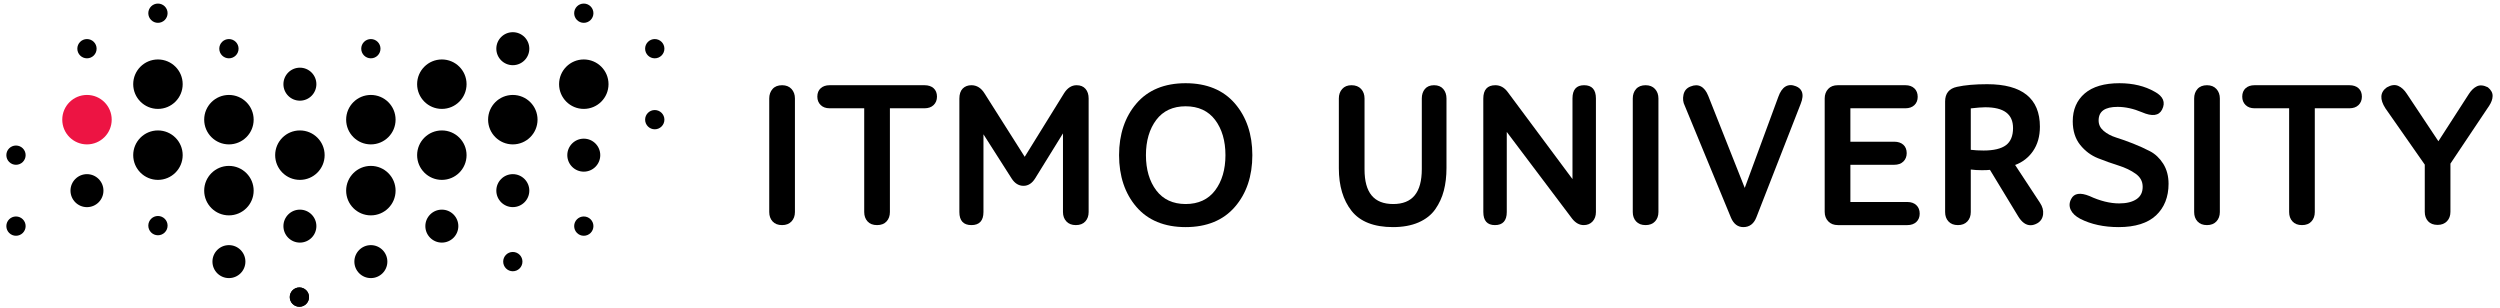
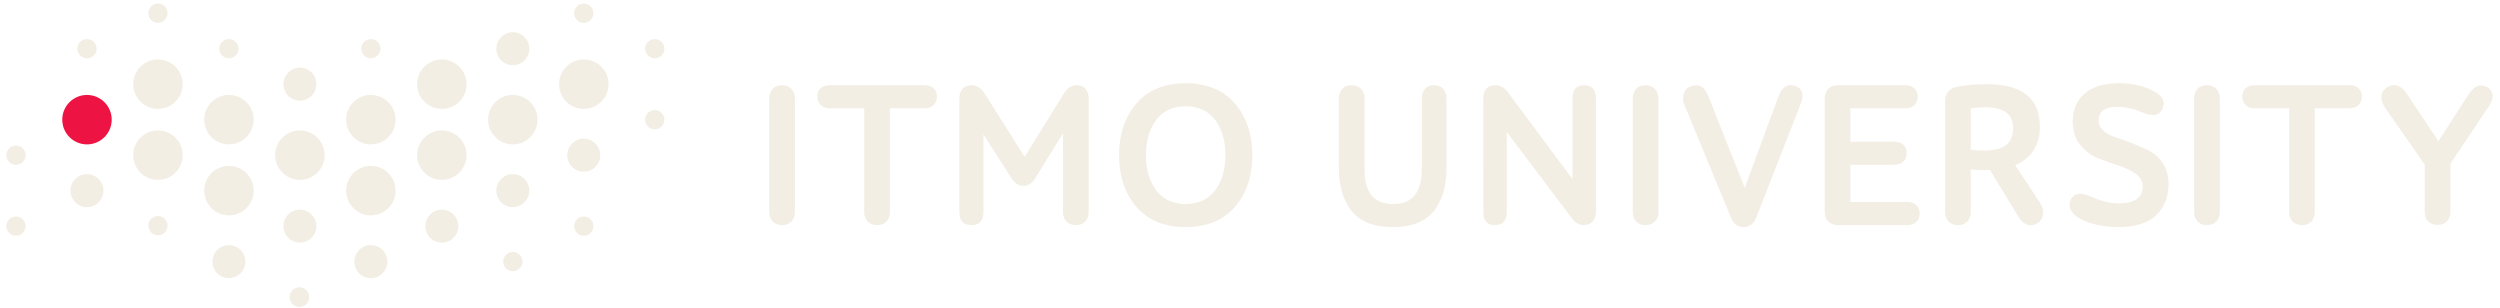
<svg xmlns="http://www.w3.org/2000/svg" version="1.1" width="317" height="39" viewBox="0 0 317 39">
-   <path transform="matrix(.1,0,0,-.1,0,39)" d="M131.172 148.281C131.172 136.719 121.84 127.34 110.27 127.34 98.75 127.34 89.379 136.719 89.379 148.281 89.379 159.801 98.75 169.18 110.27 169.18 121.84 169.18 131.172 159.801 131.172 148.281" fill="currentColor" fill-rule="evenodd" />
-   <path transform="matrix(.1,0,0,-.1,0,39)" d="M231.641 283.281C231.641 265.941 217.578 251.91 200.27 251.91 182.969 251.91 168.91 265.941 168.91 283.281 168.91 300.59 182.969 314.609 200.27 314.609 217.578 314.609 231.641 300.59 231.641 283.281" fill="currentColor" fill-rule="evenodd" />
-   <path transform="matrix(.1,0,0,-.1,0,39)" d="M321.641 238.281C321.641 220.941 307.578 206.91 290.27 206.91 272.969 206.91 258.91 220.941 258.91 238.281 258.91 255.59 272.969 269.609 290.27 269.609 307.578 269.609 321.641 255.59 321.641 238.281" fill="currentColor" fill-rule="evenodd" />
-   <path transform="matrix(.1,0,0,-.1,0,39)" d="M411.641 193.281C411.641 175.941 397.578 161.91 380.27 161.91 362.93 161.91 348.91 175.941 348.91 193.281 348.91 210.59 362.93 224.609 380.27 224.609 397.578 224.609 411.641 210.59 411.641 193.281" fill="currentColor" fill-rule="evenodd" />
-   <path transform="matrix(.1,0,0,-.1,0,39)" d="M321.641 148.281C321.641 130.941 307.578 116.91 290.27 116.91 272.969 116.91 258.91 130.941 258.91 148.281 258.91 165.59 272.969 179.648 290.27 179.648 307.578 179.648 321.641 165.59 321.641 148.281" fill="currentColor" fill-rule="evenodd" />
-   <path transform="matrix(.1,0,0,-.1,0,39)" d="M501.602 148.281C501.602 130.941 487.582 116.91 470.23 116.91 452.93 116.91 438.91 130.941 438.91 148.281 438.91 165.59 452.93 179.648 470.23 179.648 487.582 179.648 501.602 165.59 501.602 148.281" fill="currentColor" fill-rule="evenodd" />
-   <path transform="matrix(.1,0,0,-.1,0,39)" d="M491.172 58.281C491.172 46.719 481.801 37.379 470.23 37.379 458.711 37.379 449.34 46.719 449.34 58.281 449.34 69.801 458.711 79.18 470.23 79.18 481.801 79.18 491.172 69.801 491.172 58.281" fill="currentColor" fill-rule="evenodd" />
-   <path transform="matrix(.1,0,0,-.1,0,39)" d="M581.172 103.281C581.172 91.719 571.801 82.379 560.27 82.379 548.711 82.379 539.34 91.719 539.34 103.281 539.34 114.801 548.711 124.18 560.27 124.18 571.801 124.18 581.172 114.801 581.172 103.281" fill="currentColor" fill-rule="evenodd" />
-   <path transform="matrix(.1,0,0,-.1,0,39)" d="M591.602 193.281C591.602 175.941 577.582 161.91 560.27 161.91 542.969 161.91 528.91 175.941 528.91 193.281 528.91 210.59 542.969 224.609 560.27 224.609 577.582 224.609 591.602 210.59 591.602 193.281" fill="currentColor" fill-rule="evenodd" />
-   <path transform="matrix(.1,0,0,-.1,0,39)" d="M501.602 238.281C501.602 220.941 487.582 206.91 470.23 206.91 452.93 206.91 438.91 220.941 438.91 238.281 438.91 255.59 452.93 269.609 470.23 269.609 487.582 269.609 501.602 255.59 501.602 238.281" fill="currentColor" fill-rule="evenodd" />
-   <path transform="matrix(.1,0,0,-.1,0,39)" d="M401.172 103.281C401.172 91.719 391.801 82.379 380.27 82.379 368.711 82.379 359.379 91.719 359.379 103.281 359.379 114.801 368.711 124.18 380.27 124.18 391.801 124.18 401.172 114.801 401.172 103.281" fill="currentColor" fill-rule="evenodd" />
-   <path transform="matrix(.1,0,0,-.1,0,39)" d="M591.602 283.281C591.602 265.941 577.582 251.91 560.27 251.91 542.969 251.91 528.91 265.941 528.91 283.281 528.91 300.59 542.969 314.609 560.27 314.609 577.582 314.609 591.602 300.59 591.602 283.281" fill="currentColor" fill-rule="evenodd" />
-   <path transform="matrix(.1,0,0,-.1,0,39)" d="M671.172 328.281C671.172 316.719 661.801 307.34 650.23 307.34 638.711 307.34 629.34 316.719 629.34 328.281 629.34 339.801 638.711 349.18 650.23 349.18 661.801 349.18 671.172 339.801 671.172 328.281" fill="currentColor" fill-rule="evenodd" />
-   <path transform="matrix(.1,0,0,-.1,0,39)" d="M671.172 148.281C671.172 136.719 661.801 127.379 650.23 127.379 638.711 127.379 629.34 136.719 629.34 148.281 629.34 159.801 638.711 169.18 650.23 169.18 661.801 169.18 671.172 159.801 671.172 148.281" fill="currentColor" fill-rule="evenodd" />
-   <path transform="matrix(.1,0,0,-.1,0,39)" d="M401.172 283.281C401.172 271.719 391.801 262.34 380.27 262.34 368.711 262.34 359.379 271.719 359.379 283.238 359.379 294.801 368.711 304.18 380.27 304.18 391.801 304.18 401.172 294.801 401.172 283.281" fill="currentColor" fill-rule="evenodd" />
-   <path transform="matrix(.1,0,0,-.1,0,39)" d="M311.172 58.281C311.172 46.719 301.84 37.379 290.27 37.379 278.711 37.379 269.379 46.719 269.379 58.281 269.379 69.801 278.711 79.18 290.27 79.18 301.84 79.18 311.172 69.801 311.172 58.281" fill="currentColor" fill-rule="evenodd" />
-   <path transform="matrix(.1,0,0,-.1,0,39)" d="M231.641 193.281C231.641 175.941 217.578 161.91 200.27 161.91 182.969 161.91 168.91 175.941 168.91 193.281 168.91 210.59 182.969 224.609 200.27 224.609 217.578 224.609 231.641 210.59 231.641 193.281" fill="currentColor" fill-rule="evenodd" />
+   <path transform="matrix(.1,0,0,-.1,0,39)" d="M131.172 148.281C131.172 136.719 121.84 127.34 110.27 127.34 98.75 127.34 89.379 136.719 89.379 148.281 89.379 159.801 98.75 169.18 110.27 169.18 121.84 169.18 131.172 159.801 131.172 148.281" fill="#f3eee4" fill-rule="evenodd" />
+   <path transform="matrix(.1,0,0,-.1,0,39)" d="M231.641 283.281C231.641 265.941 217.578 251.91 200.27 251.91 182.969 251.91 168.91 265.941 168.91 283.281 168.91 300.59 182.969 314.609 200.27 314.609 217.578 314.609 231.641 300.59 231.641 283.281" fill="#f3eee4" fill-rule="evenodd" />
+   <path transform="matrix(.1,0,0,-.1,0,39)" d="M321.641 238.281C321.641 220.941 307.578 206.91 290.27 206.91 272.969 206.91 258.91 220.941 258.91 238.281 258.91 255.59 272.969 269.609 290.27 269.609 307.578 269.609 321.641 255.59 321.641 238.281" fill="#f3eee4" fill-rule="evenodd" />
+   <path transform="matrix(.1,0,0,-.1,0,39)" d="M411.641 193.281C411.641 175.941 397.578 161.91 380.27 161.91 362.93 161.91 348.91 175.941 348.91 193.281 348.91 210.59 362.93 224.609 380.27 224.609 397.578 224.609 411.641 210.59 411.641 193.281" fill="#f3eee4" fill-rule="evenodd" />
+   <path transform="matrix(.1,0,0,-.1,0,39)" d="M321.641 148.281C321.641 130.941 307.578 116.91 290.27 116.91 272.969 116.91 258.91 130.941 258.91 148.281 258.91 165.59 272.969 179.648 290.27 179.648 307.578 179.648 321.641 165.59 321.641 148.281" fill="#f3eee4" fill-rule="evenodd" />
+   <path transform="matrix(.1,0,0,-.1,0,39)" d="M501.602 148.281C501.602 130.941 487.582 116.91 470.23 116.91 452.93 116.91 438.91 130.941 438.91 148.281 438.91 165.59 452.93 179.648 470.23 179.648 487.582 179.648 501.602 165.59 501.602 148.281" fill="#f3eee4" fill-rule="evenodd" />
+   <path transform="matrix(.1,0,0,-.1,0,39)" d="M491.172 58.281C491.172 46.719 481.801 37.379 470.23 37.379 458.711 37.379 449.34 46.719 449.34 58.281 449.34 69.801 458.711 79.18 470.23 79.18 481.801 79.18 491.172 69.801 491.172 58.281" fill="#f3eee4" fill-rule="evenodd" />
+   <path transform="matrix(.1,0,0,-.1,0,39)" d="M581.172 103.281C581.172 91.719 571.801 82.379 560.27 82.379 548.711 82.379 539.34 91.719 539.34 103.281 539.34 114.801 548.711 124.18 560.27 124.18 571.801 124.18 581.172 114.801 581.172 103.281" fill="#f3eee4" fill-rule="evenodd" />
+   <path transform="matrix(.1,0,0,-.1,0,39)" d="M591.602 193.281C591.602 175.941 577.582 161.91 560.27 161.91 542.969 161.91 528.91 175.941 528.91 193.281 528.91 210.59 542.969 224.609 560.27 224.609 577.582 224.609 591.602 210.59 591.602 193.281" fill="#f3eee4" fill-rule="evenodd" />
+   <path transform="matrix(.1,0,0,-.1,0,39)" d="M501.602 238.281C501.602 220.941 487.582 206.91 470.23 206.91 452.93 206.91 438.91 220.941 438.91 238.281 438.91 255.59 452.93 269.609 470.23 269.609 487.582 269.609 501.602 255.59 501.602 238.281" fill="#f3eee4" fill-rule="evenodd" />
+   <path transform="matrix(.1,0,0,-.1,0,39)" d="M401.172 103.281C401.172 91.719 391.801 82.379 380.27 82.379 368.711 82.379 359.379 91.719 359.379 103.281 359.379 114.801 368.711 124.18 380.27 124.18 391.801 124.18 401.172 114.801 401.172 103.281" fill="#f3eee4" fill-rule="evenodd" />
+   <path transform="matrix(.1,0,0,-.1,0,39)" d="M591.602 283.281C591.602 265.941 577.582 251.91 560.27 251.91 542.969 251.91 528.91 265.941 528.91 283.281 528.91 300.59 542.969 314.609 560.27 314.609 577.582 314.609 591.602 300.59 591.602 283.281" fill="#f3eee4" fill-rule="evenodd" />
+   <path transform="matrix(.1,0,0,-.1,0,39)" d="M671.172 328.281C671.172 316.719 661.801 307.34 650.23 307.34 638.711 307.34 629.34 316.719 629.34 328.281 629.34 339.801 638.711 349.18 650.23 349.18 661.801 349.18 671.172 339.801 671.172 328.281" fill="#f3eee4" fill-rule="evenodd" />
+   <path transform="matrix(.1,0,0,-.1,0,39)" d="M671.172 148.281C671.172 136.719 661.801 127.379 650.23 127.379 638.711 127.379 629.34 136.719 629.34 148.281 629.34 159.801 638.711 169.18 650.23 169.18 661.801 169.18 671.172 159.801 671.172 148.281" fill="#f3eee4" fill-rule="evenodd" />
+   <path transform="matrix(.1,0,0,-.1,0,39)" d="M401.172 283.281C401.172 271.719 391.801 262.34 380.27 262.34 368.711 262.34 359.379 271.719 359.379 283.238 359.379 294.801 368.711 304.18 380.27 304.18 391.801 304.18 401.172 294.801 401.172 283.281" fill="#f3eee4" fill-rule="evenodd" />
+   <path transform="matrix(.1,0,0,-.1,0,39)" d="M311.172 58.281C311.172 46.719 301.84 37.379 290.27 37.379 278.711 37.379 269.379 46.719 269.379 58.281 269.379 69.801 278.711 79.18 290.27 79.18 301.84 79.18 311.172 69.801 311.172 58.281" fill="#f3eee4" fill-rule="evenodd" />
+   <path transform="matrix(.1,0,0,-.1,0,39)" d="M231.641 193.281C231.641 175.941 217.578 161.91 200.27 161.91 182.969 161.91 168.91 175.941 168.91 193.281 168.91 210.59 182.969 224.609 200.27 224.609 217.578 224.609 231.641 210.59 231.641 193.281" fill="#f3eee4" fill-rule="evenodd" />
  <path transform="matrix(.1,0,0,-.1,0,39)" d="M141.641 238.281C141.641 220.941 127.578 206.91 110.27 206.91 92.969 206.91 78.949 220.941 78.949 238.281 78.949 255.59 92.969 269.609 110.27 269.609 127.578 269.609 141.641 255.59 141.641 238.281" fill="#ed1443" fill-rule="evenodd" />
-   <path transform="matrix(.1,0,0,-.1,0,39)" d="M32.5 103.281C32.5 96.519 27.031 91.051 20.27 91.051 13.52 91.051 8.051 96.519 8.051 103.281 8.051 110.039 13.52 115.512 20.27 115.512 27.031 115.512 32.5 110.039 32.5 103.281" fill="currentColor" fill-rule="evenodd" />
-   <path transform="matrix(.1,0,0,-.1,0,39)" d="M32.5 193.281C32.5 186.52 27.031 181.051 20.27 181.051 13.52 181.051 8.051 186.52 8.051 193.281 8.051 200 13.52 205.469 20.27 205.469 27.031 205.469 32.5 200 32.5 193.281" fill="currentColor" fill-rule="evenodd" />
-   <path transform="matrix(.1,0,0,-.1,0,39)" d="M212.5 103.91C212.5 97.148 207.031 91.68 200.27 91.68 193.52 91.68 188.051 97.148 188.051 103.91 188.051 110.66 193.52 116.129 200.27 116.129 207.031 116.129 212.5 110.66 212.5 103.91" fill="currentColor" fill-rule="evenodd" />
-   <path transform="matrix(.1,0,0,-.1,0,39)" d="M212.5 373.281C212.5 366.52 207.031 361.051 200.27 361.051 193.52 361.051 188.051 366.52 188.051 373.281 188.051 380 193.52 385.469 200.27 385.469 207.031 385.469 212.5 380 212.5 373.281" fill="currentColor" fill-rule="evenodd" />
-   <path transform="matrix(.1,0,0,-.1,0,39)" d="M391.84 13.281C391.84 6.52 386.371 1.051 379.648 1.051 372.891 1.051 367.422 6.52 367.422 13.281 367.422 20.039 372.891 25.512 379.648 25.512 386.371 25.512 391.84 20.039 391.84 13.281" fill="currentColor" fill-rule="evenodd" />
-   <path transform="matrix(.1,0,0,-.1,0,39)" d="M122.5 328.281C122.5 321.52 117.031 316.051 110.27 316.051 103.52 316.051 98.051 321.52 98.051 328.281 98.051 335 103.52 340.469 110.27 340.469 117.031 340.469 122.5 335 122.5 328.281" fill="currentColor" fill-rule="evenodd" />
-   <path transform="matrix(.1,0,0,-.1,0,39)" d="M302.5 328.281C302.5 321.52 297.031 316.051 290.27 316.051 283.52 316.051 278.051 321.52 278.051 328.281 278.051 335 283.52 340.469 290.27 340.469 297.031 340.469 302.5 335 302.5 328.281" fill="currentColor" fill-rule="evenodd" />
-   <path transform="matrix(.1,0,0,-.1,0,39)" d="M391.84 13.281C391.84 6.52 386.371 1.051 379.648 1.051 372.891 1.051 367.422 6.52 367.422 13.281 367.422 20.039 372.891 25.512 379.648 25.512 386.371 25.512 391.84 20.039 391.84 13.281" fill="currentColor" fill-rule="evenodd" />
-   <path transform="matrix(.1,0,0,-.1,0,39)" d="M842.461 238.281C842.461 231.52 836.988 226.051 830.23 226.051 823.52 226.051 818.012 231.52 818.012 238.281 818.012 245.039 823.52 250.469 830.23 250.469 836.988 250.469 842.461 245 842.461 238.281" fill="currentColor" fill-rule="evenodd" />
-   <path transform="matrix(.1,0,0,-.1,0,39)" d="M662.461 58.281C662.461 51.52 656.988 46.051 650.23 46.051 643.52 46.051 638.051 51.52 638.051 58.281 638.051 65.039 643.52 70.512 650.23 70.512 656.988 70.512 662.461 65.039 662.461 58.281" fill="currentColor" fill-rule="evenodd" />
-   <path transform="matrix(.1,0,0,-.1,0,39)" d="M771.602 283.281C771.602 265.941 757.578 251.91 740.23 251.91 722.93 251.91 708.91 265.941 708.91 283.238 708.91 300.59 722.93 314.609 740.23 314.609 757.578 314.609 771.602 300.59 771.602 283.281" fill="currentColor" fill-rule="evenodd" />
-   <path transform="matrix(.1,0,0,-.1,0,39)" d="M681.602 238.281C681.602 220.941 667.582 206.91 650.23 206.91 632.93 206.91 618.91 220.941 618.91 238.281 618.91 255.59 632.93 269.609 650.23 269.609 667.582 269.609 681.602 255.59 681.602 238.281" fill="currentColor" fill-rule="evenodd" />
-   <path transform="matrix(.1,0,0,-.1,0,39)" d="M752.461 103.281C752.461 96.519 746.988 91.051 740.23 91.051 733.52 91.051 728.051 96.519 728.051 103.281 728.051 110.039 733.52 115.512 740.23 115.512 746.988 115.512 752.461 110.039 752.461 103.281" fill="currentColor" fill-rule="evenodd" />
-   <path transform="matrix(.1,0,0,-.1,0,39)" d="M761.129 193.281C761.129 181.719 751.801 172.34 740.23 172.34 728.711 172.34 719.34 181.719 719.34 193.281 719.34 204.801 728.711 214.18 740.23 214.18 751.801 214.18 761.129 204.801 761.129 193.281" fill="currentColor" fill-rule="evenodd" />
-   <path transform="matrix(.1,0,0,-.1,0,39)" d="M482.461 328.281C482.461 321.52 476.988 316.051 470.27 316.051 463.52 316.051 458.051 321.52 458.051 328.281 458.051 335 463.52 340.469 470.27 340.469 476.988 340.469 482.461 335 482.461 328.281" fill="currentColor" fill-rule="evenodd" />
-   <path transform="matrix(.1,0,0,-.1,0,39)" d="M752.461 373.238C752.461 366.52 746.988 361.051 740.23 361.051 733.52 361.051 728.051 366.52 728.051 373.238 728.051 380 733.52 385.469 740.23 385.469 746.988 385.469 752.461 380 752.461 373.238" fill="currentColor" fill-rule="evenodd" />
-   <path transform="matrix(.1,0,0,-.1,0,39)" d="M842.461 328.281C842.461 321.52 836.988 316.051 830.23 316.051 823.52 316.051 818.012 321.52 818.012 328.281 818.012 335 823.52 340.469 830.23 340.469 836.988 340.469 842.461 335 842.461 328.281" fill="currentColor" fill-rule="evenodd" />
-   <path transform="matrix(.1,0,0,-.1,0,39)" d="M991.719 281.949C986.48 281.949 982.422 280.352 979.609 277.148 976.84 274.02 975.391 269.961 975.391 265.16V121.129C975.391 116.289 976.84 112.301 979.609 109.262 982.422 106.129 986.48 104.57 991.719 104.57 996.719 104.57 1000.7 106.129 1003.63 109.219 1006.52 112.301 1007.97 116.289 1007.97 121.129V265.16C1007.97 270 1006.52 274.02 1003.63 277.191 1000.74 280.352 996.719 281.949 991.719 281.949" fill="currentColor" fill-rule="evenodd" />
-   <path transform="matrix(.1,0,0,-.1,0,39)" d="M1172.3 281.949H1051.91C1047.27 281.949 1043.48 280.66 1040.66 278.121 1037.81 275.551 1036.37 271.988 1036.37 267.461 1036.37 263.121 1037.81 259.531 1040.63 256.801 1043.44 254.059 1047.23 252.699 1051.91 252.699H1095.82V121.129C1095.82 116.289 1097.27 112.301 1100.04 109.262 1102.85 106.129 1106.91 104.57 1112.11 104.57 1117.3 104.57 1121.37 106.129 1124.18 109.262 1126.99 112.301 1128.4 116.289 1128.4 121.129V252.699H1172.3C1177.15 252.699 1181.02 254.059 1183.83 256.801 1186.64 259.531 1188.09 263.121 1188.09 267.461 1188.09 271.988 1186.64 275.551 1183.83 278.121 1181.02 280.66 1177.15 281.949 1172.3 281.949" fill="currentColor" fill-rule="evenodd" />
-   <path transform="matrix(.1,0,0,-.1,0,39)" d="M1365.16 281.949C1358.87 281.949 1353.52 278.551 1349.26 271.801L1299.34 191.172 1248.4 271.559C1244.14 278.441 1238.55 281.949 1231.76 281.949 1227.27 281.949 1223.55 280.512 1220.74 277.73 1217.93 274.879 1216.48 270.59 1216.48 264.922V121.129C1216.48 110.16 1221.64 104.57 1231.76 104.57 1241.88 104.57 1247.03 110.16 1247.03 121.129V219.691L1282.7 163.75C1286.64 157.539 1291.72 154.371 1297.81 154.371 1303.79 154.371 1308.79 157.621 1312.7 164.02L1347.85 220.859V121.129C1347.85 116.289 1349.3 112.301 1352.19 109.219 1355.08 106.129 1359.1 104.57 1364.14 104.57 1369.34 104.57 1373.4 106.129 1376.21 109.262 1378.98 112.301 1380.39 116.289 1380.39 121.129V265.16C1380.39 270.16 1379.1 274.219 1376.48 277.27 1373.83 280.391 1370 281.949 1365.16 281.949" fill="currentColor" fill-rule="evenodd" />
-   <path transform="matrix(.1,0,0,-.1,0,39)" d="M1540.74 148.551C1532.11 137.109 1519.53 131.289 1503.36 131.289 1487.34 131.328 1474.84 137.109 1466.17 148.551 1457.46 160.078 1453.05 175.121 1453.05 193.281 1453.05 211.41 1457.46 226.449 1466.17 238.012 1474.84 249.449 1487.34 255.23 1503.36 255.23 1519.53 255.23 1532.11 249.41 1540.74 238.012 1549.45 226.48 1553.87 211.41 1553.87 193.281 1553.87 175.121 1549.45 160.078 1540.74 148.551ZM1503.36 284.488C1476.56 284.488 1455.55 275.82 1440.94 258.711 1426.37 241.68 1418.98 219.648 1418.98 193.281 1418.98 166.719 1426.37 144.648 1440.94 127.699 1455.59 110.66 1476.56 102.031 1503.36 102.031 1530.12 102.031 1551.17 110.66 1565.86 127.699 1580.55 144.648 1587.97 166.719 1587.97 193.281 1587.97 219.648 1580.55 241.68 1565.86 258.75 1551.17 275.82 1530.12 284.488 1503.36 284.488" fill="currentColor" fill-rule="evenodd" />
-   <path transform="matrix(.1,0,0,-.1,0,39)" d="M1818.36 281.949C1813.32 281.949 1809.41 280.309 1806.76 277.148 1804.14 273.98 1802.85 269.961 1802.85 265.16V175.738C1802.85 145.859 1790.98 131.289 1766.52 131.289 1742.11 131.328 1730.23 145.66 1730.23 175.23V265.16C1730.23 270 1728.79 274.02 1725.9 277.191 1722.97 280.352 1718.87 281.949 1713.67 281.949 1708.67 281.949 1704.69 280.352 1701.88 277.148 1699.06 274.02 1697.66 269.961 1697.66 265.16V176.52C1697.66 154.34 1703.09 136.211 1713.75 122.66 1724.49 108.98 1742.19 102.031 1766.29 102.031 1778.71 102.031 1789.65 104.02 1798.71 107.969 1807.81 111.949 1814.96 117.539 1819.96 124.73 1824.92 131.801 1828.55 139.73 1830.78 148.281 1833.01 156.801 1834.14 166.449 1834.14 176.988V265.16C1834.14 269.961 1832.77 273.98 1830.08 277.148 1827.34 280.352 1823.4 281.949 1818.36 281.949" fill="currentColor" fill-rule="evenodd" />
-   <path transform="matrix(.1,0,0,-.1,0,39)" d="M2008.63 281.949C1998.87 281.949 1993.91 276.328 1993.91 265.16V162.891L1911.91 273.121C1907.66 278.98 1902.34 281.949 1896.09 281.949 1885.98 281.949 1880.82 276.211 1880.82 264.922L1880.86 121.129C1880.86 110.16 1885.78 104.57 1895.59 104.57 1905.55 104.57 1910.59 110.16 1910.59 121.129V222.699L1993.59 112.578C1997.85 107.27 2002.73 104.57 2008.13 104.57 2012.81 104.57 2016.6 106.129 2019.45 109.262 2022.23 112.301 2023.63 116.289 2023.63 121.129V265.16C2023.63 276.328 2018.59 281.949 2008.63 281.949" fill="currentColor" fill-rule="evenodd" />
-   <path transform="matrix(.1,0,0,-.1,0,39)" d="M2086.64 281.949C2081.45 281.949 2077.38 280.352 2074.53 277.148 2071.76 274.02 2070.35 269.961 2070.35 265.16V121.129C2070.35 116.289 2071.76 112.301 2074.57 109.262 2077.38 106.129 2081.45 104.57 2086.64 104.57 2091.64 104.57 2095.66 106.129 2098.55 109.219 2101.45 112.301 2102.89 116.289 2102.89 121.129V265.16C2102.89 270 2101.45 274.02 2098.55 277.191 2095.66 280.352 2091.64 281.949 2086.64 281.949" fill="currentColor" fill-rule="evenodd" />
-   <path transform="matrix(.1,0,0,-.1,0,39)" d="M2277.3 280.621C2267.11 284.73 2259.41 280.078 2254.84 267.031L2212.34 151.719 2166.09 268.359C2161.33 280.352 2153.55 284.41 2143.67 280.352 2138.79 278.551 2135.74 275 2134.65 269.84 2133.59 264.801 2134.14 260.16 2136.21 256.129L2194.92 113.871C2198.28 106.02 2203.55 102.031 2210.59 102.031 2218.32 102.031 2223.87 106.211 2227.07 114.41L2283.2 258.16C2285.86 264.648 2286.33 269.961 2284.65 273.91 2283.4 276.91 2280.94 279.141 2277.3 280.621" fill="currentColor" fill-rule="evenodd" />
-   <path transform="matrix(.1,0,0,-.1,0,39)" d="M2418.67 133.871H2346.29V181.051H2401.91C2406.72 181.051 2410.63 182.422 2413.44 185.16 2416.25 187.891 2417.7 191.48 2417.7 195.82 2417.7 200.352 2416.21 203.949 2413.4 206.48 2410.59 209.02 2406.72 210.309 2401.91 210.309H2346.29V252.699H2416.13C2420.78 252.699 2424.57 254.02 2427.38 256.641 2430.2 259.301 2431.64 262.852 2431.64 267.191 2431.64 271.719 2430.2 275.352 2427.38 278.012 2424.57 280.621 2420.78 281.949 2416.13 281.949H2330.27C2325.08 281.949 2320.98 280.352 2318.09 277.191 2315.2 274.02 2313.71 270 2313.71 265.16V121.371C2313.71 116.559 2315.23 112.5 2318.2 109.371 2321.17 106.172 2325.31 104.57 2330.51 104.57H2418.67C2423.32 104.57 2427.11 105.941 2429.92 108.551 2432.73 111.211 2434.18 114.73 2434.18 119.102 2434.18 123.59 2432.73 127.23 2429.92 129.879 2427.11 132.5 2423.32 133.871 2418.67 133.871" fill="currentColor" fill-rule="evenodd" />
-   <path transform="matrix(.1,0,0,-.1,0,39)" d="M2498.95 252.578C2506.91 253.48 2513.05 253.98 2517.23 253.98 2540.98 253.98 2552.54 245.309 2552.54 227.578 2552.54 217.621 2549.49 210.352 2543.55 205.898 2537.5 201.41 2527.97 199.141 2515.2 199.141 2509.38 199.141 2503.91 199.449 2498.95 200.039ZM2555.16 180.82C2564.57 184.301 2572.19 190.199 2577.77 198.281 2583.63 206.719 2586.6 217.148 2586.6 229.34 2586.6 265.121 2564.14 283.238 2519.77 283.238 2504.34 283.238 2491.45 282.109 2481.45 279.879 2471.48 277.77 2466.41 271.52 2466.41 261.371V121.129C2466.41 116.289 2467.81 112.301 2470.63 109.262 2473.44 106.129 2477.5 104.57 2482.7 104.57 2487.7 104.57 2491.72 106.129 2494.61 109.219 2497.5 112.301 2498.95 116.289 2498.95 121.129V175.039C2503.24 174.488 2507.93 174.18 2512.89 174.18 2517.54 174.18 2521.02 174.34 2523.28 174.609L2559.02 115.738C2563.55 108.238 2568.87 104.41 2574.73 104.41 2577.54 104.41 2580.51 105.27 2583.55 107.031 2587.73 109.57 2590.12 113.359 2590.66 118.359 2591.21 123.238 2589.84 128.121 2586.68 132.852L2555.16 180.82" fill="currentColor" fill-rule="evenodd" />
-   <path transform="matrix(.1,0,0,-.1,0,39)" d="M2726.17 198.238C2719.65 201.641 2712.42 204.922 2704.73 207.969 2697.07 210.98 2689.88 213.551 2683.32 215.59 2676.95 217.578 2671.56 220.469 2667.3 224.141 2663.09 227.809 2661.05 232.07 2661.05 237.23 2661.05 248.828 2668.95 254.488 2685.16 254.488 2694.96 254.488 2705.35 252.191 2715.98 247.699 2728.95 242.031 2737.5 243.199 2741.48 250.98 2746.17 260.16 2743.05 267.809 2732.19 273.672 2719.73 280.859 2704.65 284.488 2687.46 284.488 2668.32 284.488 2653.52 280.16 2643.48 271.559 2633.36 262.891 2628.24 251.02 2628.24 236.211 2628.24 224.18 2631.41 214.102 2637.62 206.328 2643.79 198.59 2651.41 192.891 2660.27 189.371 2669.02 185.898 2677.81 182.77 2686.37 180.078 2694.84 177.422 2702.19 173.871 2708.16 169.57 2714.02 165.309 2716.91 159.961 2716.91 153.121 2716.91 146.129 2714.34 141.02 2709.1 137.461 2703.79 133.91 2696.45 132.07 2687.19 132.07 2675.55 132.07 2662.85 135.199 2649.49 141.41 2637.73 146.211 2629.92 144.922 2626.33 137.852 2623.79 133.199 2623.55 128.52 2625.66 123.98 2627.7 119.57 2631.76 115.738 2637.7 112.578 2651.33 105.59 2667.73 102.031 2686.45 102.031 2707.42 102.031 2723.4 107.07 2733.91 116.949 2744.38 126.84 2749.73 140.27 2749.73 156.949 2749.73 166.762 2747.42 175.309 2742.97 182.379 2738.48 189.449 2732.81 194.801 2726.17 198.238" fill="currentColor" fill-rule="evenodd" />
-   <path transform="matrix(.1,0,0,-.1,0,39)" d="M2798.48 281.949C2793.28 281.949 2789.22 280.352 2786.37 277.148 2783.59 274.02 2782.19 269.961 2782.19 265.16V121.129C2782.19 116.289 2783.59 112.301 2786.41 109.262 2789.22 106.129 2793.28 104.57 2798.48 104.57 2803.48 104.57 2807.5 106.129 2810.39 109.219 2813.28 112.301 2814.77 116.289 2814.77 121.129V265.16C2814.77 270 2813.28 274.02 2810.39 277.191 2807.5 280.352 2803.48 281.949 2798.48 281.949" fill="currentColor" fill-rule="evenodd" />
-   <path transform="matrix(.1,0,0,-.1,0,39)" d="M2979.1 281.949H2858.67C2854.02 281.949 2850.23 280.66 2847.42 278.121 2844.61 275.551 2843.16 271.988 2843.16 267.461 2843.16 263.121 2844.61 259.531 2847.42 256.801 2850.23 254.059 2854.02 252.699 2858.67 252.699H2902.62V121.129C2902.62 116.289 2904.02 112.301 2906.84 109.262 2909.65 106.129 2913.71 104.57 2918.91 104.57 2924.06 104.57 2928.13 106.129 2930.94 109.262 2933.75 112.301 2935.16 116.289 2935.16 121.129V252.699H2979.1C2983.95 252.699 2987.81 254.059 2990.63 256.801 2993.44 259.531 2994.88 263.121 2994.88 267.461 2994.88 271.988 2993.44 275.551 2990.59 278.121 2987.77 280.66 2983.91 281.949 2979.1 281.949" fill="currentColor" fill-rule="evenodd" />
-   <path transform="matrix(.1,0,0,-.1,0,39)" d="M3154.61 279.301C3149.26 281.988 3144.57 282.422 3140.74 280.59 3137.03 278.828 3133.63 275.621 3130.66 271.051L3091.88 210.898 3051.88 271.051C3048.71 275.941 3045.08 279.34 3040.98 281.09 3036.84 282.93 3031.99 282.34 3026.52 279.219 3017.89 273.121 3017.27 264.18 3024.73 252.621L3074.61 181.25V121.371C3074.61 116.559 3076.02 112.578 3078.79 109.488 3081.6 106.41 3085.66 104.84 3090.9 104.84 3095.9 104.84 3099.88 106.41 3102.81 109.488 3105.7 112.539 3107.15 116.559 3107.15 121.371V182.539L3156.29 255.941C3159.06 260.16 3160.55 264.262 3160.63 268.199 3160.74 272.23 3158.75 275.941 3154.61 279.301" fill="currentColor" fill-rule="evenodd" />
+   <path transform="matrix(.1,0,0,-.1,0,39)" d="M32.5 103.281C32.5 96.519 27.031 91.051 20.27 91.051 13.52 91.051 8.051 96.519 8.051 103.281 8.051 110.039 13.52 115.512 20.27 115.512 27.031 115.512 32.5 110.039 32.5 103.281" fill="#f3eee4" fill-rule="evenodd" />
+   <path transform="matrix(.1,0,0,-.1,0,39)" d="M32.5 193.281C32.5 186.52 27.031 181.051 20.27 181.051 13.52 181.051 8.051 186.52 8.051 193.281 8.051 200 13.52 205.469 20.27 205.469 27.031 205.469 32.5 200 32.5 193.281" fill="#f3eee4" fill-rule="evenodd" />
+   <path transform="matrix(.1,0,0,-.1,0,39)" d="M212.5 103.91C212.5 97.148 207.031 91.68 200.27 91.68 193.52 91.68 188.051 97.148 188.051 103.91 188.051 110.66 193.52 116.129 200.27 116.129 207.031 116.129 212.5 110.66 212.5 103.91" fill="#f3eee4" fill-rule="evenodd" />
+   <path transform="matrix(.1,0,0,-.1,0,39)" d="M212.5 373.281C212.5 366.52 207.031 361.051 200.27 361.051 193.52 361.051 188.051 366.52 188.051 373.281 188.051 380 193.52 385.469 200.27 385.469 207.031 385.469 212.5 380 212.5 373.281" fill="#f3eee4" fill-rule="evenodd" />
+   <path transform="matrix(.1,0,0,-.1,0,39)" d="M391.84 13.281C391.84 6.52 386.371 1.051 379.648 1.051 372.891 1.051 367.422 6.52 367.422 13.281 367.422 20.039 372.891 25.512 379.648 25.512 386.371 25.512 391.84 20.039 391.84 13.281" fill="#f3eee4" fill-rule="evenodd" />
+   <path transform="matrix(.1,0,0,-.1,0,39)" d="M122.5 328.281C122.5 321.52 117.031 316.051 110.27 316.051 103.52 316.051 98.051 321.52 98.051 328.281 98.051 335 103.52 340.469 110.27 340.469 117.031 340.469 122.5 335 122.5 328.281" fill="#f3eee4" fill-rule="evenodd" />
+   <path transform="matrix(.1,0,0,-.1,0,39)" d="M302.5 328.281C302.5 321.52 297.031 316.051 290.27 316.051 283.52 316.051 278.051 321.52 278.051 328.281 278.051 335 283.52 340.469 290.27 340.469 297.031 340.469 302.5 335 302.5 328.281" fill="#f3eee4" fill-rule="evenodd" />
+   <path transform="matrix(.1,0,0,-.1,0,39)" d="M391.84 13.281C391.84 6.52 386.371 1.051 379.648 1.051 372.891 1.051 367.422 6.52 367.422 13.281 367.422 20.039 372.891 25.512 379.648 25.512 386.371 25.512 391.84 20.039 391.84 13.281" fill="#f3eee4" fill-rule="evenodd" />
+   <path transform="matrix(.1,0,0,-.1,0,39)" d="M842.461 238.281C842.461 231.52 836.988 226.051 830.23 226.051 823.52 226.051 818.012 231.52 818.012 238.281 818.012 245.039 823.52 250.469 830.23 250.469 836.988 250.469 842.461 245 842.461 238.281" fill="#f3eee4" fill-rule="evenodd" />
+   <path transform="matrix(.1,0,0,-.1,0,39)" d="M662.461 58.281C662.461 51.52 656.988 46.051 650.23 46.051 643.52 46.051 638.051 51.52 638.051 58.281 638.051 65.039 643.52 70.512 650.23 70.512 656.988 70.512 662.461 65.039 662.461 58.281" fill="#f3eee4" fill-rule="evenodd" />
+   <path transform="matrix(.1,0,0,-.1,0,39)" d="M771.602 283.281C771.602 265.941 757.578 251.91 740.23 251.91 722.93 251.91 708.91 265.941 708.91 283.238 708.91 300.59 722.93 314.609 740.23 314.609 757.578 314.609 771.602 300.59 771.602 283.281" fill="#f3eee4" fill-rule="evenodd" />
+   <path transform="matrix(.1,0,0,-.1,0,39)" d="M681.602 238.281C681.602 220.941 667.582 206.91 650.23 206.91 632.93 206.91 618.91 220.941 618.91 238.281 618.91 255.59 632.93 269.609 650.23 269.609 667.582 269.609 681.602 255.59 681.602 238.281" fill="#f3eee4" fill-rule="evenodd" />
+   <path transform="matrix(.1,0,0,-.1,0,39)" d="M752.461 103.281C752.461 96.519 746.988 91.051 740.23 91.051 733.52 91.051 728.051 96.519 728.051 103.281 728.051 110.039 733.52 115.512 740.23 115.512 746.988 115.512 752.461 110.039 752.461 103.281" fill="#f3eee4" fill-rule="evenodd" />
+   <path transform="matrix(.1,0,0,-.1,0,39)" d="M761.129 193.281C761.129 181.719 751.801 172.34 740.23 172.34 728.711 172.34 719.34 181.719 719.34 193.281 719.34 204.801 728.711 214.18 740.23 214.18 751.801 214.18 761.129 204.801 761.129 193.281" fill="#f3eee4" fill-rule="evenodd" />
+   <path transform="matrix(.1,0,0,-.1,0,39)" d="M482.461 328.281C482.461 321.52 476.988 316.051 470.27 316.051 463.52 316.051 458.051 321.52 458.051 328.281 458.051 335 463.52 340.469 470.27 340.469 476.988 340.469 482.461 335 482.461 328.281" fill="#f3eee4" fill-rule="evenodd" />
+   <path transform="matrix(.1,0,0,-.1,0,39)" d="M752.461 373.238C752.461 366.52 746.988 361.051 740.23 361.051 733.52 361.051 728.051 366.52 728.051 373.238 728.051 380 733.52 385.469 740.23 385.469 746.988 385.469 752.461 380 752.461 373.238" fill="#f3eee4" fill-rule="evenodd" />
+   <path transform="matrix(.1,0,0,-.1,0,39)" d="M842.461 328.281C842.461 321.52 836.988 316.051 830.23 316.051 823.52 316.051 818.012 321.52 818.012 328.281 818.012 335 823.52 340.469 830.23 340.469 836.988 340.469 842.461 335 842.461 328.281" fill="#f3eee4" fill-rule="evenodd" />
+   <path transform="matrix(.1,0,0,-.1,0,39)" d="M991.719 281.949C986.48 281.949 982.422 280.352 979.609 277.148 976.84 274.02 975.391 269.961 975.391 265.16V121.129C975.391 116.289 976.84 112.301 979.609 109.262 982.422 106.129 986.48 104.57 991.719 104.57 996.719 104.57 1000.7 106.129 1003.63 109.219 1006.52 112.301 1007.97 116.289 1007.97 121.129V265.16C1007.97 270 1006.52 274.02 1003.63 277.191 1000.74 280.352 996.719 281.949 991.719 281.949" fill="#f3eee4" fill-rule="evenodd" />
+   <path transform="matrix(.1,0,0,-.1,0,39)" d="M1172.3 281.949H1051.91C1047.27 281.949 1043.48 280.66 1040.66 278.121 1037.81 275.551 1036.37 271.988 1036.37 267.461 1036.37 263.121 1037.81 259.531 1040.63 256.801 1043.44 254.059 1047.23 252.699 1051.91 252.699H1095.82V121.129C1095.82 116.289 1097.27 112.301 1100.04 109.262 1102.85 106.129 1106.91 104.57 1112.11 104.57 1117.3 104.57 1121.37 106.129 1124.18 109.262 1126.99 112.301 1128.4 116.289 1128.4 121.129V252.699H1172.3C1177.15 252.699 1181.02 254.059 1183.83 256.801 1186.64 259.531 1188.09 263.121 1188.09 267.461 1188.09 271.988 1186.64 275.551 1183.83 278.121 1181.02 280.66 1177.15 281.949 1172.3 281.949" fill="#f3eee4" fill-rule="evenodd" />
+   <path transform="matrix(.1,0,0,-.1,0,39)" d="M1365.16 281.949C1358.87 281.949 1353.52 278.551 1349.26 271.801L1299.34 191.172 1248.4 271.559C1244.14 278.441 1238.55 281.949 1231.76 281.949 1227.27 281.949 1223.55 280.512 1220.74 277.73 1217.93 274.879 1216.48 270.59 1216.48 264.922V121.129C1216.48 110.16 1221.64 104.57 1231.76 104.57 1241.88 104.57 1247.03 110.16 1247.03 121.129V219.691L1282.7 163.75C1286.64 157.539 1291.72 154.371 1297.81 154.371 1303.79 154.371 1308.79 157.621 1312.7 164.02L1347.85 220.859V121.129C1347.85 116.289 1349.3 112.301 1352.19 109.219 1355.08 106.129 1359.1 104.57 1364.14 104.57 1369.34 104.57 1373.4 106.129 1376.21 109.262 1378.98 112.301 1380.39 116.289 1380.39 121.129V265.16C1380.39 270.16 1379.1 274.219 1376.48 277.27 1373.83 280.391 1370 281.949 1365.16 281.949" fill="#f3eee4" fill-rule="evenodd" />
+   <path transform="matrix(.1,0,0,-.1,0,39)" d="M1540.74 148.551C1532.11 137.109 1519.53 131.289 1503.36 131.289 1487.34 131.328 1474.84 137.109 1466.17 148.551 1457.46 160.078 1453.05 175.121 1453.05 193.281 1453.05 211.41 1457.46 226.449 1466.17 238.012 1474.84 249.449 1487.34 255.23 1503.36 255.23 1519.53 255.23 1532.11 249.41 1540.74 238.012 1549.45 226.48 1553.87 211.41 1553.87 193.281 1553.87 175.121 1549.45 160.078 1540.74 148.551ZM1503.36 284.488C1476.56 284.488 1455.55 275.82 1440.94 258.711 1426.37 241.68 1418.98 219.648 1418.98 193.281 1418.98 166.719 1426.37 144.648 1440.94 127.699 1455.59 110.66 1476.56 102.031 1503.36 102.031 1530.12 102.031 1551.17 110.66 1565.86 127.699 1580.55 144.648 1587.97 166.719 1587.97 193.281 1587.97 219.648 1580.55 241.68 1565.86 258.75 1551.17 275.82 1530.12 284.488 1503.36 284.488" fill="#f3eee4" fill-rule="evenodd" />
+   <path transform="matrix(.1,0,0,-.1,0,39)" d="M1818.36 281.949C1813.32 281.949 1809.41 280.309 1806.76 277.148 1804.14 273.98 1802.85 269.961 1802.85 265.16V175.738C1802.85 145.859 1790.98 131.289 1766.52 131.289 1742.11 131.328 1730.23 145.66 1730.23 175.23V265.16C1730.23 270 1728.79 274.02 1725.9 277.191 1722.97 280.352 1718.87 281.949 1713.67 281.949 1708.67 281.949 1704.69 280.352 1701.88 277.148 1699.06 274.02 1697.66 269.961 1697.66 265.16V176.52C1697.66 154.34 1703.09 136.211 1713.75 122.66 1724.49 108.98 1742.19 102.031 1766.29 102.031 1778.71 102.031 1789.65 104.02 1798.71 107.969 1807.81 111.949 1814.96 117.539 1819.96 124.73 1824.92 131.801 1828.55 139.73 1830.78 148.281 1833.01 156.801 1834.14 166.449 1834.14 176.988V265.16C1834.14 269.961 1832.77 273.98 1830.08 277.148 1827.34 280.352 1823.4 281.949 1818.36 281.949" fill="#f3eee4" fill-rule="evenodd" />
+   <path transform="matrix(.1,0,0,-.1,0,39)" d="M2008.63 281.949C1998.87 281.949 1993.91 276.328 1993.91 265.16V162.891L1911.91 273.121C1907.66 278.98 1902.34 281.949 1896.09 281.949 1885.98 281.949 1880.82 276.211 1880.82 264.922L1880.86 121.129C1880.86 110.16 1885.78 104.57 1895.59 104.57 1905.55 104.57 1910.59 110.16 1910.59 121.129V222.699L1993.59 112.578C1997.85 107.27 2002.73 104.57 2008.13 104.57 2012.81 104.57 2016.6 106.129 2019.45 109.262 2022.23 112.301 2023.63 116.289 2023.63 121.129V265.16C2023.63 276.328 2018.59 281.949 2008.63 281.949" fill="#f3eee4" fill-rule="evenodd" />
+   <path transform="matrix(.1,0,0,-.1,0,39)" d="M2086.64 281.949C2081.45 281.949 2077.38 280.352 2074.53 277.148 2071.76 274.02 2070.35 269.961 2070.35 265.16V121.129C2070.35 116.289 2071.76 112.301 2074.57 109.262 2077.38 106.129 2081.45 104.57 2086.64 104.57 2091.64 104.57 2095.66 106.129 2098.55 109.219 2101.45 112.301 2102.89 116.289 2102.89 121.129V265.16C2102.89 270 2101.45 274.02 2098.55 277.191 2095.66 280.352 2091.64 281.949 2086.64 281.949" fill="#f3eee4" fill-rule="evenodd" />
+   <path transform="matrix(.1,0,0,-.1,0,39)" d="M2277.3 280.621C2267.11 284.73 2259.41 280.078 2254.84 267.031L2212.34 151.719 2166.09 268.359C2161.33 280.352 2153.55 284.41 2143.67 280.352 2138.79 278.551 2135.74 275 2134.65 269.84 2133.59 264.801 2134.14 260.16 2136.21 256.129L2194.92 113.871C2198.28 106.02 2203.55 102.031 2210.59 102.031 2218.32 102.031 2223.87 106.211 2227.07 114.41L2283.2 258.16C2285.86 264.648 2286.33 269.961 2284.65 273.91 2283.4 276.91 2280.94 279.141 2277.3 280.621" fill="#f3eee4" fill-rule="evenodd" />
+   <path transform="matrix(.1,0,0,-.1,0,39)" d="M2418.67 133.871H2346.29V181.051H2401.91C2406.72 181.051 2410.63 182.422 2413.44 185.16 2416.25 187.891 2417.7 191.48 2417.7 195.82 2417.7 200.352 2416.21 203.949 2413.4 206.48 2410.59 209.02 2406.72 210.309 2401.91 210.309H2346.29V252.699H2416.13C2420.78 252.699 2424.57 254.02 2427.38 256.641 2430.2 259.301 2431.64 262.852 2431.64 267.191 2431.64 271.719 2430.2 275.352 2427.38 278.012 2424.57 280.621 2420.78 281.949 2416.13 281.949H2330.27C2325.08 281.949 2320.98 280.352 2318.09 277.191 2315.2 274.02 2313.71 270 2313.71 265.16V121.371C2313.71 116.559 2315.23 112.5 2318.2 109.371 2321.17 106.172 2325.31 104.57 2330.51 104.57H2418.67C2423.32 104.57 2427.11 105.941 2429.92 108.551 2432.73 111.211 2434.18 114.73 2434.18 119.102 2434.18 123.59 2432.73 127.23 2429.92 129.879 2427.11 132.5 2423.32 133.871 2418.67 133.871" fill="#f3eee4" fill-rule="evenodd" />
+   <path transform="matrix(.1,0,0,-.1,0,39)" d="M2498.95 252.578C2506.91 253.48 2513.05 253.98 2517.23 253.98 2540.98 253.98 2552.54 245.309 2552.54 227.578 2552.54 217.621 2549.49 210.352 2543.55 205.898 2537.5 201.41 2527.97 199.141 2515.2 199.141 2509.38 199.141 2503.91 199.449 2498.95 200.039ZM2555.16 180.82C2564.57 184.301 2572.19 190.199 2577.77 198.281 2583.63 206.719 2586.6 217.148 2586.6 229.34 2586.6 265.121 2564.14 283.238 2519.77 283.238 2504.34 283.238 2491.45 282.109 2481.45 279.879 2471.48 277.77 2466.41 271.52 2466.41 261.371V121.129C2466.41 116.289 2467.81 112.301 2470.63 109.262 2473.44 106.129 2477.5 104.57 2482.7 104.57 2487.7 104.57 2491.72 106.129 2494.61 109.219 2497.5 112.301 2498.95 116.289 2498.95 121.129V175.039C2503.24 174.488 2507.93 174.18 2512.89 174.18 2517.54 174.18 2521.02 174.34 2523.28 174.609L2559.02 115.738C2563.55 108.238 2568.87 104.41 2574.73 104.41 2577.54 104.41 2580.51 105.27 2583.55 107.031 2587.73 109.57 2590.12 113.359 2590.66 118.359 2591.21 123.238 2589.84 128.121 2586.68 132.852L2555.16 180.82" fill="#f3eee4" fill-rule="evenodd" />
+   <path transform="matrix(.1,0,0,-.1,0,39)" d="M2726.17 198.238C2719.65 201.641 2712.42 204.922 2704.73 207.969 2697.07 210.98 2689.88 213.551 2683.32 215.59 2676.95 217.578 2671.56 220.469 2667.3 224.141 2663.09 227.809 2661.05 232.07 2661.05 237.23 2661.05 248.828 2668.95 254.488 2685.16 254.488 2694.96 254.488 2705.35 252.191 2715.98 247.699 2728.95 242.031 2737.5 243.199 2741.48 250.98 2746.17 260.16 2743.05 267.809 2732.19 273.672 2719.73 280.859 2704.65 284.488 2687.46 284.488 2668.32 284.488 2653.52 280.16 2643.48 271.559 2633.36 262.891 2628.24 251.02 2628.24 236.211 2628.24 224.18 2631.41 214.102 2637.62 206.328 2643.79 198.59 2651.41 192.891 2660.27 189.371 2669.02 185.898 2677.81 182.77 2686.37 180.078 2694.84 177.422 2702.19 173.871 2708.16 169.57 2714.02 165.309 2716.91 159.961 2716.91 153.121 2716.91 146.129 2714.34 141.02 2709.1 137.461 2703.79 133.91 2696.45 132.07 2687.19 132.07 2675.55 132.07 2662.85 135.199 2649.49 141.41 2637.73 146.211 2629.92 144.922 2626.33 137.852 2623.79 133.199 2623.55 128.52 2625.66 123.98 2627.7 119.57 2631.76 115.738 2637.7 112.578 2651.33 105.59 2667.73 102.031 2686.45 102.031 2707.42 102.031 2723.4 107.07 2733.91 116.949 2744.38 126.84 2749.73 140.27 2749.73 156.949 2749.73 166.762 2747.42 175.309 2742.97 182.379 2738.48 189.449 2732.81 194.801 2726.17 198.238" fill="#f3eee4" fill-rule="evenodd" />
+   <path transform="matrix(.1,0,0,-.1,0,39)" d="M2798.48 281.949C2793.28 281.949 2789.22 280.352 2786.37 277.148 2783.59 274.02 2782.19 269.961 2782.19 265.16V121.129C2782.19 116.289 2783.59 112.301 2786.41 109.262 2789.22 106.129 2793.28 104.57 2798.48 104.57 2803.48 104.57 2807.5 106.129 2810.39 109.219 2813.28 112.301 2814.77 116.289 2814.77 121.129V265.16C2814.77 270 2813.28 274.02 2810.39 277.191 2807.5 280.352 2803.48 281.949 2798.48 281.949" fill="#f3eee4" fill-rule="evenodd" />
+   <path transform="matrix(.1,0,0,-.1,0,39)" d="M2979.1 281.949H2858.67C2854.02 281.949 2850.23 280.66 2847.42 278.121 2844.61 275.551 2843.16 271.988 2843.16 267.461 2843.16 263.121 2844.61 259.531 2847.42 256.801 2850.23 254.059 2854.02 252.699 2858.67 252.699H2902.62V121.129C2902.62 116.289 2904.02 112.301 2906.84 109.262 2909.65 106.129 2913.71 104.57 2918.91 104.57 2924.06 104.57 2928.13 106.129 2930.94 109.262 2933.75 112.301 2935.16 116.289 2935.16 121.129V252.699H2979.1C2983.95 252.699 2987.81 254.059 2990.63 256.801 2993.44 259.531 2994.88 263.121 2994.88 267.461 2994.88 271.988 2993.44 275.551 2990.59 278.121 2987.77 280.66 2983.91 281.949 2979.1 281.949" fill="#f3eee4" fill-rule="evenodd" />
+   <path transform="matrix(.1,0,0,-.1,0,39)" d="M3154.61 279.301C3149.26 281.988 3144.57 282.422 3140.74 280.59 3137.03 278.828 3133.63 275.621 3130.66 271.051L3091.88 210.898 3051.88 271.051C3048.71 275.941 3045.08 279.34 3040.98 281.09 3036.84 282.93 3031.99 282.34 3026.52 279.219 3017.89 273.121 3017.27 264.18 3024.73 252.621L3074.61 181.25V121.371C3074.61 116.559 3076.02 112.578 3078.79 109.488 3081.6 106.41 3085.66 104.84 3090.9 104.84 3095.9 104.84 3099.88 106.41 3102.81 109.488 3105.7 112.539 3107.15 116.559 3107.15 121.371V182.539L3156.29 255.941C3159.06 260.16 3160.55 264.262 3160.63 268.199 3160.74 272.23 3158.75 275.941 3154.61 279.301" fill="#f3eee4" fill-rule="evenodd" />
</svg>
